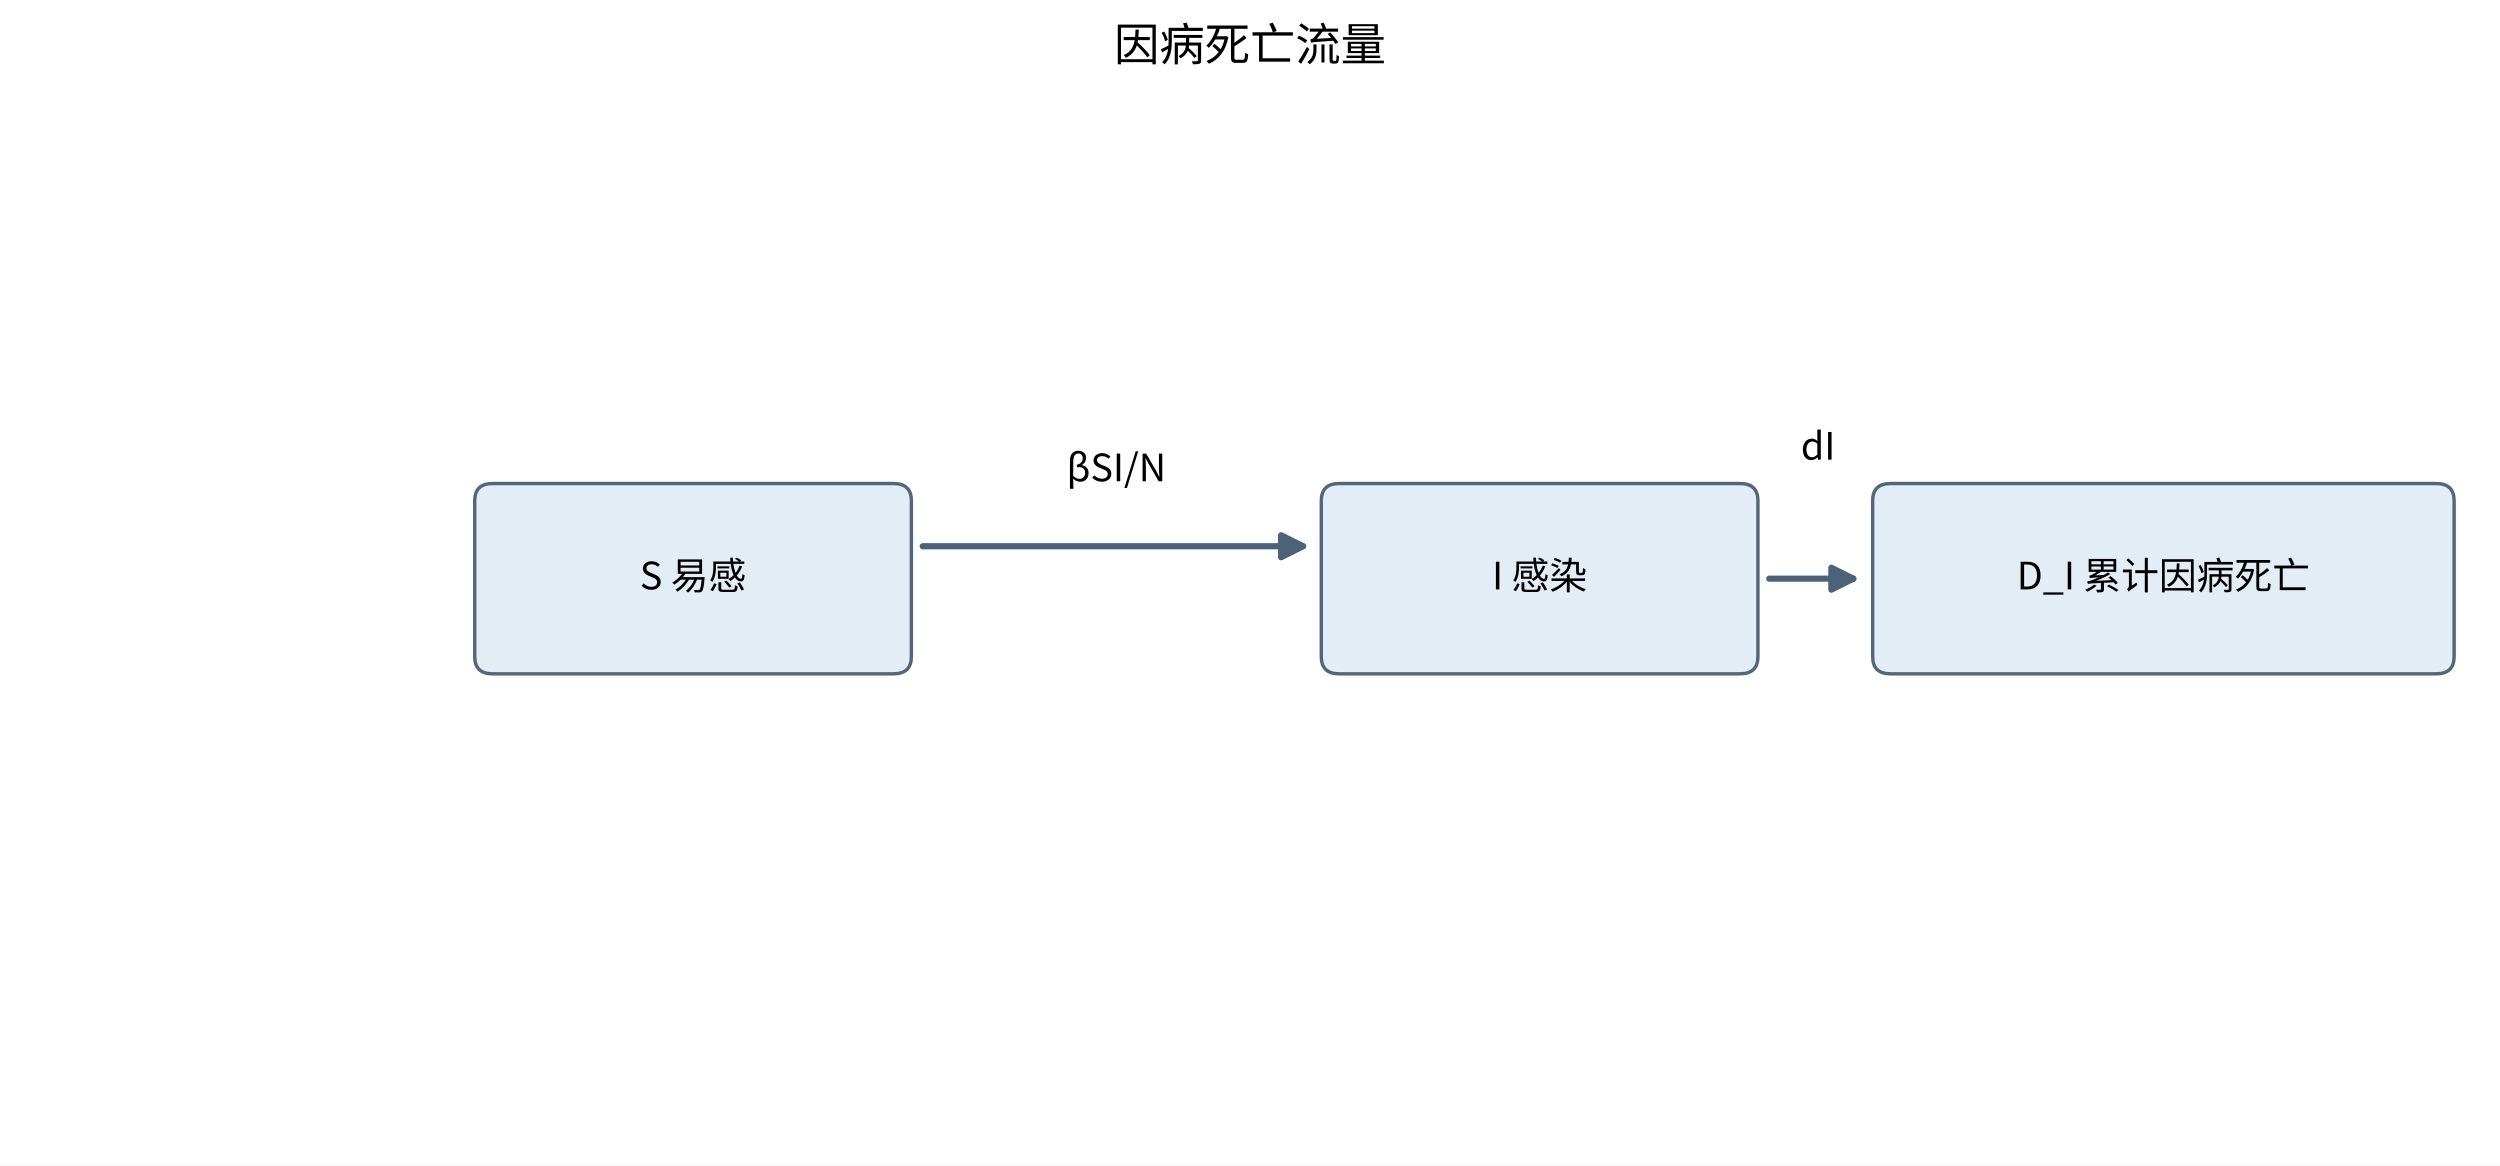
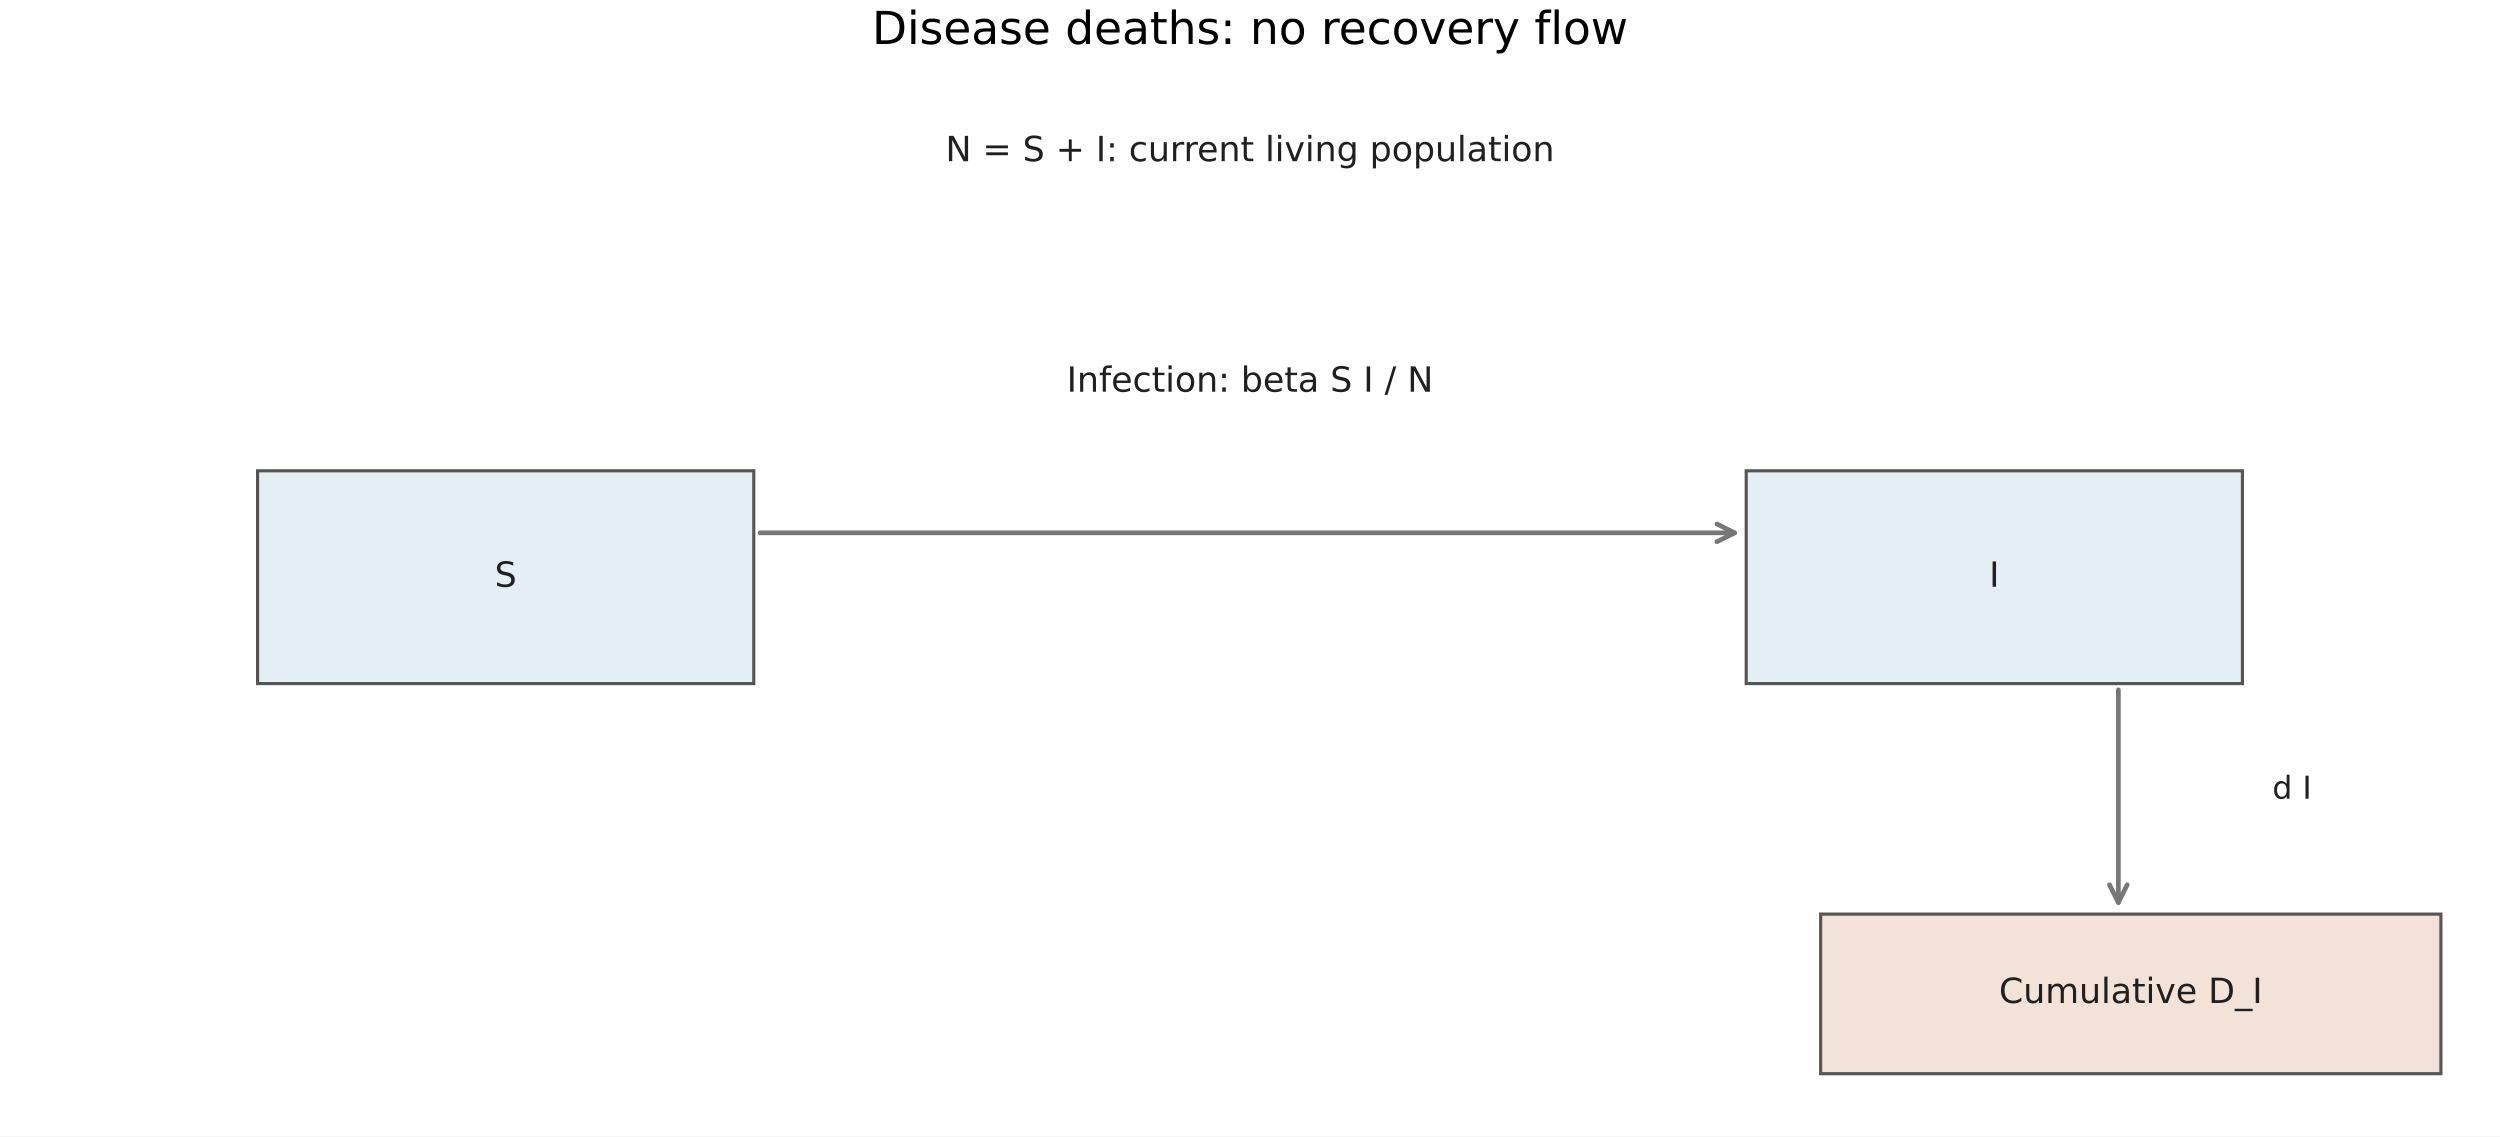
- <svg xmlns="http://www.w3.org/2000/svg" xmlns:xlink="http://www.w3.org/1999/xlink" width="728.4pt" height="339.6pt" viewBox="0 0 728.4 339.6" version="1.1">
+ <svg xmlns="http://www.w3.org/2000/svg" xmlns:xlink="http://www.w3.org/1999/xlink" width="792pt" height="360pt" viewBox="0 0 792 360" version="1.1">
  <defs>
    <style type="text/css">*{stroke-linejoin: round; stroke-linecap: butt}</style>
  </defs>
  <g id="figure_1">
    <g id="patch_1">
-       <path d="M 0 339.6  L 728.4 339.6  L 728.4 0  L 0 0  z " style="fill: #ffffff" />
+       <path d="M 0 360  L 792 360  L 792 0  L 0 0  z " style="fill: #ffffff" />
    </g>
    <g id="axes_1">
      <g id="patch_2">
-         <path d="M 143.509 196.323  L 260.345 196.323  Q 265.538 196.323 265.538 191.283  L 265.538 145.924  Q 265.538 140.884 260.345 140.884  L 143.509 140.884  Q 138.316 140.884 138.316 145.924  L 138.316 191.283  Q 138.316 196.323 143.509 196.323  z " clip-path="url(#p1865c28382)" style="fill: #e3edf5; stroke: #526779; stroke-linejoin: miter" />
+         <path d="M 240.801 168.809  Q 396.002 168.809 549.526 168.809  " clip-path="url(#p3704629d40)" style="fill: none; stroke: #777777; stroke-width: 1.5; stroke-linecap: round" />
+         <path d="M 543.926 166.009  L 549.526 168.809  L 543.926 171.609  " clip-path="url(#p3704629d40)" style="fill: none; stroke: #777777; stroke-width: 1.5; stroke-linecap: round" />
      </g>
      <g id="patch_3">
-         <path d="M 390.163 196.323  L 507 196.323  Q 512.192 196.323 512.192 191.283  L 512.192 145.924  Q 512.192 140.884 507 140.884  L 390.163 140.884  Q 384.971 140.884 384.971 145.924  L 384.971 191.283  Q 384.971 196.323 390.163 196.323  z " clip-path="url(#p1865c28382)" style="fill: #e3edf5; stroke: #526779; stroke-linejoin: miter" />
+         <path d="M 671.1 218.56  Q 671.1 253.075 671.1 285.913  " clip-path="url(#p3704629d40)" style="fill: none; stroke: #777777; stroke-width: 1.5; stroke-linecap: round" />
+         <path d="M 673.9 280.313  L 671.1 285.913  L 668.3 280.313  " clip-path="url(#p3704629d40)" style="fill: none; stroke: #777777; stroke-width: 1.5; stroke-linecap: round" />
      </g>
      <g id="patch_4">
-         <path d="M 268.836 159.153  Q 325.254 159.153 379.659 159.153  " clip-path="url(#p1865c28382)" style="fill: none; stroke: #4b6278; stroke-width: 1.8; stroke-linecap: round" />
-         <path d="M 373.259 155.953  L 379.659 159.153  L 373.259 162.353  z " clip-path="url(#p1865c28382)" style="fill: #4b6278; stroke: #4b6278; stroke-width: 1.8; stroke-linecap: round" />
+         <path d="M 81.6 216.559  L 238.8 216.559  L 238.8 149.147  L 81.6 149.147  z " clip-path="url(#p3704629d40)" style="fill: #e4eff4; stroke: #555555; stroke-linejoin: miter" />
      </g>
      <g id="patch_5">
-         <path d="M 550.813 196.323  L 709.84 196.323  Q 715.033 196.323 715.033 191.283  L 715.033 145.924  Q 715.033 140.884 709.84 140.884  L 550.813 140.884  Q 545.621 140.884 545.621 145.924  L 545.621 191.283  Q 545.621 196.323 550.813 196.323  z " clip-path="url(#p1865c28382)" style="fill: #e3edf5; stroke: #526779; stroke-linejoin: miter" />
+         <path d="M 553.2 216.559  L 710.4 216.559  L 710.4 149.147  L 553.2 149.147  z " clip-path="url(#p3704629d40)" style="fill: #e4eff4; stroke: #555555; stroke-linejoin: miter" />
      </g>
      <g id="patch_6">
-         <path d="M 515.49 168.603  Q 528.744 168.603 539.984 168.603  " clip-path="url(#p1865c28382)" style="fill: none; stroke: #4b6278; stroke-width: 1.8; stroke-linecap: round" />
-         <path d="M 533.584 165.403  L 539.984 168.603  L 533.584 171.803  z " clip-path="url(#p1865c28382)" style="fill: #4b6278; stroke: #4b6278; stroke-width: 1.8; stroke-linecap: round" />
+         <path d="M 576.78 340.147  L 773.28 340.147  L 773.28 289.588  L 576.78 289.588  z " clip-path="url(#p3704629d40)" style="fill: #f3e2d8; stroke: #555555; stroke-linejoin: miter" />
      </g>
      <g id="text_1">
-         <g transform="translate(186.4171 171.721) scale(0.11 -0.11)">
-           <defs>
-             <path id="NotoSansCJKsc-Regular-53" d="M 1946 -83  C 2925 -83 3539 506 3539 1248  C 3539 1946 3117 2266 2573 2502  L 1907 2790  C 1542 2944 1126 3117 1126 3578  C 1126 3994 1472 4256 2003 4256  C 2438 4256 2784 4090 3072 3821  L 3379 4198  C 3053 4538 2560 4774 2003 4774  C 1152 4774 525 4256 525 3533  C 525 2848 1043 2515 1478 2330  L 2150 2035  C 2598 1837 2938 1683 2938 1197  C 2938 742 2573 435 1952 435  C 1466 435 992 666 659 1018  L 307 608  C 710 186 1280 -83 1946 -83  z " transform="scale(0.015625)" />
-             <path id="NotoSansCJKsc-Regular-20" transform="scale(0.015625)" />
-             <path id="NotoSansCJKsc-Regular-6613" d="M 1664 3667  L 4826 3667  L 4826 3027  L 1664 3027  L 1664 3667  z M 1664 4678  L 4826 4678  L 4826 4051  L 1664 4051  L 1664 4678  z M 1190 5082  L 1190 2624  L 1901 2624  C 1491 2035 877 1504 250 1146  C 358 1069 544 896 627 806  C 973 1030 1331 1318 1664 1645  L 2554 1645  C 2125 960 1485 352 794 -38  C 902 -115 1082 -288 1158 -384  C 1888 96 2611 813 3091 1645  L 3955 1645  C 3648 877 3155 198 2573 -243  C 2675 -314 2874 -467 2950 -544  C 3565 -38 4109 742 4454 1645  L 5229 1645  C 5126 544 5018 83 4883 -45  C 4819 -109 4762 -122 4646 -122  C 4531 -122 4237 -122 3923 -83  C 4000 -205 4045 -384 4051 -506  C 4371 -525 4685 -525 4845 -512  C 5030 -499 5158 -454 5286 -333  C 5478 -128 5606 422 5728 1862  C 5741 1933 5747 2080 5747 2080  L 2061 2080  C 2208 2253 2342 2438 2458 2624  L 5306 2624  L 5306 5082  L 1190 5082  z " transform="scale(0.015625)" />
-             <path id="NotoSansCJKsc-Regular-611f" d="M 1517 3904  L 1517 3558  L 3526 3558  L 3526 3904  L 1517 3904  z M 1677 1203  L 1677 134  C 1677 -333 1875 -448 2618 -448  C 2771 -448 3923 -448 4083 -448  C 4717 -448 4877 -262 4941 544  C 4806 570 4602 627 4486 698  C 4454 38 4410 -58 4058 -58  C 3802 -58 2835 -58 2637 -58  C 2234 -58 2157 -26 2157 147  L 2157 1203  L 1677 1203  z M 2656 1299  C 2963 998 3328 576 3494 314  L 3898 525  C 3718 787 3334 1197 3034 1485  L 2656 1299  z M 4877 1037  C 5139 653 5440 134 5562 -186  L 6016 -26  C 5882 301 5574 813 5306 1178  L 4877 1037  z M 960 1037  C 806 685 550 198 294 -109  L 736 -294  C 973 26 1203 525 1370 883  L 960 1037  z M 1997 2822  L 3027 2822  L 3027 2144  L 1997 2144  L 1997 2822  z M 1594 3168  L 1594 1798  L 3411 1798  L 3411 3168  L 1594 3168  z M 813 4723  L 813 3763  C 813 3117 755 2214 282 1542  C 378 1498 563 1338 634 1248  C 1158 1971 1261 3027 1261 3763  L 1261 4326  L 3750 4326  C 3846 3578 4019 2918 4250 2413  C 3994 2150 3699 1920 3386 1734  C 3482 1664 3654 1498 3725 1414  C 3987 1587 4237 1786 4474 2010  C 4749 1594 5088 1350 5478 1350  C 5894 1350 6054 1581 6125 2400  C 6010 2432 5843 2509 5747 2605  C 5715 2022 5651 1786 5498 1786  C 5248 1786 5005 1990 4794 2355  C 5171 2797 5485 3322 5702 3917  L 5267 4019  C 5101 3565 4870 3149 4582 2784  C 4416 3200 4282 3725 4205 4326  L 6067 4326  L 6067 4723  L 5338 4723  L 5549 4915  C 5376 5069 5030 5274 4749 5389  L 4467 5165  C 4704 5050 4992 4877 5178 4723  L 4160 4723  C 4141 4934 4134 5152 4128 5376  L 3667 5376  C 3674 5152 3686 4934 3706 4723  L 813 4723  z " transform="scale(0.015625)" />
-           </defs>
-           <use xlink:href="#NotoSansCJKsc-Regular-53" />
-           <use xlink:href="#NotoSansCJKsc-Regular-20" transform="translate(59.59999 0)" />
-           <use xlink:href="#NotoSansCJKsc-Regular-6613" transform="translate(81.99998 0)" />
-           <use xlink:href="#NotoSansCJKsc-Regular-611f" transform="translate(182 0)" />
+         <g transform="translate(276.2505 13.94199) scale(0.144 -0.144)">
+           <defs>
+             <path id="DejaVuSans-44" d="M 1259 4147  L 1259 519  L 2022 519  Q 2988 519 3436 956  Q 3884 1394 3884 2338  Q 3884 3275 3436 3711  Q 2988 4147 2022 4147  L 1259 4147  z M 628 4666  L 1925 4666  Q 3281 4666 3915 4102  Q 4550 3538 4550 2338  Q 4550 1131 3912 565  Q 3275 0 1925 0  L 628 0  L 628 4666  z " transform="scale(0.015625)" />
+             <path id="DejaVuSans-69" d="M 603 3500  L 1178 3500  L 1178 0  L 603 0  L 603 3500  z M 603 4863  L 1178 4863  L 1178 4134  L 603 4134  L 603 4863  z " transform="scale(0.015625)" />
+             <path id="DejaVuSans-73" d="M 2834 3397  L 2834 2853  Q 2591 2978 2328 3040  Q 2066 3103 1784 3103  Q 1356 3103 1142 2972  Q 928 2841 928 2578  Q 928 2378 1081 2264  Q 1234 2150 1697 2047  L 1894 2003  Q 2506 1872 2764 1633  Q 3022 1394 3022 966  Q 3022 478 2636 193  Q 2250 -91 1575 -91  Q 1294 -91 989 -36  Q 684 19 347 128  L 347 722  Q 666 556 975 473  Q 1284 391 1588 391  Q 1994 391 2212 530  Q 2431 669 2431 922  Q 2431 1156 2273 1281  Q 2116 1406 1581 1522  L 1381 1569  Q 847 1681 609 1914  Q 372 2147 372 2553  Q 372 3047 722 3315  Q 1072 3584 1716 3584  Q 2034 3584 2315 3537  Q 2597 3491 2834 3397  z " transform="scale(0.015625)" />
+             <path id="DejaVuSans-65" d="M 3597 1894  L 3597 1613  L 953 1613  Q 991 1019 1311 708  Q 1631 397 2203 397  Q 2534 397 2845 478  Q 3156 559 3463 722  L 3463 178  Q 3153 47 2828 -22  Q 2503 -91 2169 -91  Q 1331 -91 842 396  Q 353 884 353 1716  Q 353 2575 817 3079  Q 1281 3584 2069 3584  Q 2775 3584 3186 3129  Q 3597 2675 3597 1894  z M 3022 2063  Q 3016 2534 2758 2815  Q 2500 3097 2075 3097  Q 1594 3097 1305 2825  Q 1016 2553 972 2059  L 3022 2063  z " transform="scale(0.015625)" />
+             <path id="DejaVuSans-61" d="M 2194 1759  Q 1497 1759 1228 1600  Q 959 1441 959 1056  Q 959 750 1161 570  Q 1363 391 1709 391  Q 2188 391 2477 730  Q 2766 1069 2766 1631  L 2766 1759  L 2194 1759  z M 3341 1997  L 3341 0  L 2766 0  L 2766 531  Q 2569 213 2275 61  Q 1981 -91 1556 -91  Q 1019 -91 701 211  Q 384 513 384 1019  Q 384 1609 779 1909  Q 1175 2209 1959 2209  L 2766 2209  L 2766 2266  Q 2766 2663 2505 2880  Q 2244 3097 1772 3097  Q 1472 3097 1187 3025  Q 903 2953 641 2809  L 641 3341  Q 956 3463 1253 3523  Q 1550 3584 1831 3584  Q 2591 3584 2966 3190  Q 3341 2797 3341 1997  z " transform="scale(0.015625)" />
+             <path id="DejaVuSans-20" transform="scale(0.015625)" />
+             <path id="DejaVuSans-64" d="M 2906 2969  L 2906 4863  L 3481 4863  L 3481 0  L 2906 0  L 2906 525  Q 2725 213 2448 61  Q 2172 -91 1784 -91  Q 1150 -91 751 415  Q 353 922 353 1747  Q 353 2572 751 3078  Q 1150 3584 1784 3584  Q 2172 3584 2448 3432  Q 2725 3281 2906 2969  z M 947 1747  Q 947 1113 1208 752  Q 1469 391 1925 391  Q 2381 391 2643 752  Q 2906 1113 2906 1747  Q 2906 2381 2643 2742  Q 2381 3103 1925 3103  Q 1469 3103 1208 2742  Q 947 2381 947 1747  z " transform="scale(0.015625)" />
+             <path id="DejaVuSans-74" d="M 1172 4494  L 1172 3500  L 2356 3500  L 2356 3053  L 1172 3053  L 1172 1153  Q 1172 725 1289 603  Q 1406 481 1766 481  L 2356 481  L 2356 0  L 1766 0  Q 1100 0 847 248  Q 594 497 594 1153  L 594 3053  L 172 3053  L 172 3500  L 594 3500  L 594 4494  L 1172 4494  z " transform="scale(0.015625)" />
+             <path id="DejaVuSans-68" d="M 3513 2113  L 3513 0  L 2938 0  L 2938 2094  Q 2938 2591 2744 2837  Q 2550 3084 2163 3084  Q 1697 3084 1428 2787  Q 1159 2491 1159 1978  L 1159 0  L 581 0  L 581 4863  L 1159 4863  L 1159 2956  Q 1366 3272 1645 3428  Q 1925 3584 2291 3584  Q 2894 3584 3203 3211  Q 3513 2838 3513 2113  z " transform="scale(0.015625)" />
+             <path id="DejaVuSans-3a" d="M 750 794  L 1409 794  L 1409 0  L 750 0  L 750 794  z M 750 3309  L 1409 3309  L 1409 2516  L 750 2516  L 750 3309  z " transform="scale(0.015625)" />
+             <path id="DejaVuSans-6e" d="M 3513 2113  L 3513 0  L 2938 0  L 2938 2094  Q 2938 2591 2744 2837  Q 2550 3084 2163 3084  Q 1697 3084 1428 2787  Q 1159 2491 1159 1978  L 1159 0  L 581 0  L 581 3500  L 1159 3500  L 1159 2956  Q 1366 3272 1645 3428  Q 1925 3584 2291 3584  Q 2894 3584 3203 3211  Q 3513 2838 3513 2113  z " transform="scale(0.015625)" />
+             <path id="DejaVuSans-6f" d="M 1959 3097  Q 1497 3097 1228 2736  Q 959 2375 959 1747  Q 959 1119 1226 758  Q 1494 397 1959 397  Q 2419 397 2687 759  Q 2956 1122 2956 1747  Q 2956 2369 2687 2733  Q 2419 3097 1959 3097  z M 1959 3584  Q 2709 3584 3137 3096  Q 3566 2609 3566 1747  Q 3566 888 3137 398  Q 2709 -91 1959 -91  Q 1206 -91 779 398  Q 353 888 353 1747  Q 353 2609 779 3096  Q 1206 3584 1959 3584  z " transform="scale(0.015625)" />
+             <path id="DejaVuSans-72" d="M 2631 2963  Q 2534 3019 2420 3045  Q 2306 3072 2169 3072  Q 1681 3072 1420 2755  Q 1159 2438 1159 1844  L 1159 0  L 581 0  L 581 3500  L 1159 3500  L 1159 2956  Q 1341 3275 1631 3429  Q 1922 3584 2338 3584  Q 2397 3584 2469 3576  Q 2541 3569 2628 3553  L 2631 2963  z " transform="scale(0.015625)" />
+             <path id="DejaVuSans-63" d="M 3122 3366  L 3122 2828  Q 2878 2963 2633 3030  Q 2388 3097 2138 3097  Q 1578 3097 1268 2742  Q 959 2388 959 1747  Q 959 1106 1268 751  Q 1578 397 2138 397  Q 2388 397 2633 464  Q 2878 531 3122 666  L 3122 134  Q 2881 22 2623 -34  Q 2366 -91 2075 -91  Q 1284 -91 818 406  Q 353 903 353 1747  Q 353 2603 823 3093  Q 1294 3584 2113 3584  Q 2378 3584 2631 3529  Q 2884 3475 3122 3366  z " transform="scale(0.015625)" />
+             <path id="DejaVuSans-76" d="M 191 3500  L 800 3500  L 1894 563  L 2988 3500  L 3597 3500  L 2284 0  L 1503 0  L 191 3500  z " transform="scale(0.015625)" />
+             <path id="DejaVuSans-79" d="M 2059 -325  Q 1816 -950 1584 -1140  Q 1353 -1331 966 -1331  L 506 -1331  L 506 -850  L 844 -850  Q 1081 -850 1212 -737  Q 1344 -625 1503 -206  L 1606 56  L 191 3500  L 800 3500  L 1894 763  L 2988 3500  L 3597 3500  L 2059 -325  z " transform="scale(0.015625)" />
+             <path id="DejaVuSans-66" d="M 2375 4863  L 2375 4384  L 1825 4384  Q 1516 4384 1395 4259  Q 1275 4134 1275 3809  L 1275 3500  L 2222 3500  L 2222 3053  L 1275 3053  L 1275 0  L 697 0  L 697 3053  L 147 3053  L 147 3500  L 697 3500  L 697 3744  Q 697 4328 969 4595  Q 1241 4863 1831 4863  L 2375 4863  z " transform="scale(0.015625)" />
+             <path id="DejaVuSans-6c" d="M 603 4863  L 1178 4863  L 1178 0  L 603 0  L 603 4863  z " transform="scale(0.015625)" />
+             <path id="DejaVuSans-77" d="M 269 3500  L 844 3500  L 1563 769  L 2278 3500  L 2956 3500  L 3675 769  L 4391 3500  L 4966 3500  L 4050 0  L 3372 0  L 2619 2869  L 1863 0  L 1184 0  L 269 3500  z " transform="scale(0.015625)" />
+           </defs>
+           <use xlink:href="#DejaVuSans-44" />
+           <use xlink:href="#DejaVuSans-69" transform="translate(77.00195 0)" />
+           <use xlink:href="#DejaVuSans-73" transform="translate(104.7852 0)" />
+           <use xlink:href="#DejaVuSans-65" transform="translate(156.8848 0)" />
+           <use xlink:href="#DejaVuSans-61" transform="translate(218.4082 0)" />
+           <use xlink:href="#DejaVuSans-73" transform="translate(279.6875 0)" />
+           <use xlink:href="#DejaVuSans-65" transform="translate(331.7871 0)" />
+           <use xlink:href="#DejaVuSans-20" transform="translate(393.3105 0)" />
+           <use xlink:href="#DejaVuSans-64" transform="translate(425.0977 0)" />
+           <use xlink:href="#DejaVuSans-65" transform="translate(488.5742 0)" />
+           <use xlink:href="#DejaVuSans-61" transform="translate(550.0977 0)" />
+           <use xlink:href="#DejaVuSans-74" transform="translate(611.377 0)" />
+           <use xlink:href="#DejaVuSans-68" transform="translate(650.5859 0)" />
+           <use xlink:href="#DejaVuSans-73" transform="translate(713.9648 0)" />
+           <use xlink:href="#DejaVuSans-3a" transform="translate(766.0645 0)" />
+           <use xlink:href="#DejaVuSans-20" transform="translate(799.7559 0)" />
+           <use xlink:href="#DejaVuSans-6e" transform="translate(831.543 0)" />
+           <use xlink:href="#DejaVuSans-6f" transform="translate(894.9219 0)" />
+           <use xlink:href="#DejaVuSans-20" transform="translate(956.1035 0)" />
+           <use xlink:href="#DejaVuSans-72" transform="translate(987.8906 0)" />
+           <use xlink:href="#DejaVuSans-65" transform="translate(1026.754 0)" />
+           <use xlink:href="#DejaVuSans-63" transform="translate(1088.277 0)" />
+           <use xlink:href="#DejaVuSans-6f" transform="translate(1143.258 0)" />
+           <use xlink:href="#DejaVuSans-76" transform="translate(1204.439 0)" />
+           <use xlink:href="#DejaVuSans-65" transform="translate(1263.619 0)" />
+           <use xlink:href="#DejaVuSans-72" transform="translate(1325.143 0)" />
+           <use xlink:href="#DejaVuSans-79" transform="translate(1366.256 0)" />
+           <use xlink:href="#DejaVuSans-20" transform="translate(1425.436 0)" />
+           <use xlink:href="#DejaVuSans-66" transform="translate(1457.223 0)" />
+           <use xlink:href="#DejaVuSans-6c" transform="translate(1492.428 0)" />
+           <use xlink:href="#DejaVuSans-6f" transform="translate(1520.211 0)" />
+           <use xlink:href="#DejaVuSans-77" transform="translate(1581.393 0)" />
        </g>
      </g>
      <g id="text_2">
-         <g transform="translate(434.7378 171.721) scale(0.11 -0.11)">
-           <defs>
-             <path id="NotoSansCJKsc-Regular-49" d="M 646 0  L 1235 0  L 1235 4691  L 646 4691  L 646 0  z " transform="scale(0.015625)" />
-             <path id="NotoSansCJKsc-Regular-67d3" d="M 282 4090  C 653 3968 1126 3770 1376 3622  L 1587 3987  C 1331 4128 858 4314 493 4416  L 282 4090  z M 723 5011  C 1094 4883 1574 4678 1818 4525  L 2022 4883  C 1773 5030 1286 5222 915 5325  L 723 5011  z M 448 2451  L 794 2125  C 1152 2483 1549 2918 1894 3309  L 1606 3610  C 1216 3181 768 2726 448 2451  z M 2957 2541  L 2957 1856  L 365 1856  L 365 1427  L 2528 1427  C 1965 806 1062 256 230 -13  C 339 -109 480 -288 550 -410  C 1421 -77 2362 563 2957 1293  L 2957 -506  L 3443 -506  L 3443 1261  C 4038 544 4954 -58 5850 -371  C 5920 -243 6061 -58 6170 38  C 5299 294 4403 813 3853 1427  L 6048 1427  L 6048 1856  L 3443 1856  L 3443 2541  L 2957 2541  z M 3296 5376  C 3290 5120 3277 4883 3251 4666  L 2202 4666  L 2202 4230  L 3181 4230  C 2989 3398 2560 2886 1722 2573  C 1824 2496 1997 2298 2054 2208  C 2970 2618 3450 3226 3661 4230  L 4531 4230  L 4531 3085  C 4531 2707 4570 2592 4672 2509  C 4781 2426 4941 2394 5082 2394  C 5158 2394 5370 2394 5466 2394  C 5581 2394 5734 2413 5824 2451  C 5920 2496 5997 2566 6042 2694  C 6080 2810 6099 3130 6112 3411  C 5978 3456 5792 3546 5702 3635  C 5696 3328 5690 3098 5670 2995  C 5658 2893 5619 2848 5587 2829  C 5549 2803 5478 2797 5414 2797  C 5344 2797 5235 2797 5178 2797  C 5120 2797 5075 2803 5043 2822  C 5011 2848 4998 2925 4998 3059  L 4998 4666  L 3731 4666  C 3757 4890 3776 5126 3782 5382  L 3296 5376  z " transform="scale(0.015625)" />
-           </defs>
-           <use xlink:href="#NotoSansCJKsc-Regular-49" />
-           <use xlink:href="#NotoSansCJKsc-Regular-20" transform="translate(29.29999 0)" />
-           <use xlink:href="#NotoSansCJKsc-Regular-611f" transform="translate(51.69998 0)" />
-           <use xlink:href="#NotoSansCJKsc-Regular-67d3" transform="translate(151.7 0)" />
+         <g style="fill: #202020" transform="translate(156.7085 185.8886) scale(0.11 -0.11)">
+           <defs>
+             <path id="DejaVuSans-53" d="M 3425 4513  L 3425 3897  Q 3066 4069 2747 4153  Q 2428 4238 2131 4238  Q 1616 4238 1336 4038  Q 1056 3838 1056 3469  Q 1056 3159 1242 3001  Q 1428 2844 1947 2747  L 2328 2669  Q 3034 2534 3370 2195  Q 3706 1856 3706 1288  Q 3706 609 3251 259  Q 2797 -91 1919 -91  Q 1588 -91 1214 -16  Q 841 59 441 206  L 441 856  Q 825 641 1194 531  Q 1563 422 1919 422  Q 2459 422 2753 634  Q 3047 847 3047 1241  Q 3047 1584 2836 1778  Q 2625 1972 2144 2069  L 1759 2144  Q 1053 2284 737 2584  Q 422 2884 422 3419  Q 422 4038 858 4394  Q 1294 4750 2059 4750  Q 2388 4750 2728 4690  Q 3069 4631 3425 4513  z " transform="scale(0.015625)" />
+           </defs>
+           <use xlink:href="#DejaVuSans-53" />
        </g>
      </g>
      <g id="text_3">
-         <g id="patch_7">
-           <path d="M 308.783 144.721  L 341.726 144.721  L 341.726 129.486  L 308.783 129.486  z " style="fill: #ffffff" />
-         </g>
-         <g transform="translate(310.7627 140.2217) scale(0.11 -0.11)">
-           <defs>
-             <path id="NotoSansCJKsc-Regular-3b2" d="M 570 -1280  L 1158 -1280  C 1146 -691 1139 -141 1120 448  C 1478 51 1926 -83 2362 -83  C 3066 -83 3725 448 3725 1382  C 3725 2112 3296 2630 2611 2726  L 2611 2758  C 3046 3027 3302 3430 3302 3949  C 3302 4781 2669 5178 1997 5178  C 1024 5178 570 4474 570 3514  L 570 -1280  z M 2227 410  C 1862 410 1459 518 1120 941  C 1120 1786 1126 2605 1139 3437  C 1146 4262 1466 4710 2010 4710  C 2394 4710 2733 4442 2733 3904  C 2733 3443 2451 2944 1715 2797  L 1805 2342  C 1920 2381 2042 2394 2163 2394  C 2822 2394 3142 1971 3142 1414  C 3142 774 2733 410 2227 410  z " transform="scale(0.015625)" />
-             <path id="NotoSansCJKsc-Regular-2f" d="M 70 -1146  L 499 -1146  L 2413 5082  L 1990 5082  L 70 -1146  z " transform="scale(0.015625)" />
-             <path id="NotoSansCJKsc-Regular-4e" d="M 646 0  L 1203 0  L 1203 2464  C 1203 2957 1158 3456 1133 3930  L 1158 3930  L 1664 2963  L 3373 0  L 3981 0  L 3981 4691  L 3418 4691  L 3418 2253  C 3418 1766 3462 1235 3501 768  L 3469 768  L 2963 1734  L 1248 4691  L 646 4691  L 646 0  z " transform="scale(0.015625)" />
-           </defs>
-           <use xlink:href="#NotoSansCJKsc-Regular-3b2" />
-           <use xlink:href="#NotoSansCJKsc-Regular-53" transform="translate(63.09999 0)" />
-           <use xlink:href="#NotoSansCJKsc-Regular-49" transform="translate(122.7 0)" />
-           <use xlink:href="#NotoSansCJKsc-Regular-2f" transform="translate(152 0)" />
-           <use xlink:href="#NotoSansCJKsc-Regular-4e" transform="translate(191.2 0)" />
+         <g style="fill: #202020" transform="translate(630.1774 185.8886) scale(0.11 -0.11)">
+           <defs>
+             <path id="DejaVuSans-49" d="M 628 4666  L 1259 4666  L 1259 0  L 628 0  L 628 4666  z " transform="scale(0.015625)" />
+           </defs>
+           <use xlink:href="#DejaVuSans-49" />
        </g>
      </g>
      <g id="text_4">
-         <g transform="translate(587.6245 171.721) scale(0.11 -0.11)">
-           <defs>
-             <path id="NotoSansCJKsc-Regular-44" d="M 646 0  L 1843 0  C 3258 0 4026 877 4026 2362  C 4026 3859 3258 4691 1818 4691  L 646 4691  L 646 0  z M 1235 486  L 1235 4211  L 1766 4211  C 2874 4211 3418 3552 3418 2362  C 3418 1178 2874 486 1766 486  L 1235 486  z " transform="scale(0.015625)" />
-             <path id="NotoSansCJKsc-Regular-5f" d="M 83 -896  L 3488 -896  L 3488 -512  L 83 -512  L 83 -896  z " transform="scale(0.015625)" />
-             <path id="NotoSansCJKsc-Regular-7d2f" d="M 3987 550  C 4538 282 5229 -128 5568 -403  L 5939 -115  C 5574 166 4870 557 4333 806  L 3987 550  z M 1805 806  C 1434 480 845 154 320 -58  C 429 -134 608 -294 691 -384  C 1197 -141 1824 250 2240 627  L 1805 806  z M 1350 3885  L 2957 3885  L 2957 3347  L 1350 3347  L 1350 3885  z M 3424 3885  L 5088 3885  L 5088 3347  L 3424 3347  L 3424 3885  z M 1350 4774  L 2957 4774  L 2957 4250  L 1350 4250  L 1350 4774  z M 3424 4774  L 5088 4774  L 5088 4250  L 3424 4250  L 3424 4774  z M 1101 1888  C 1222 1939 1402 1965 2605 2042  C 2106 1811 1683 1645 1478 1574  C 1114 1446 845 1363 640 1350  C 685 1222 749 1011 762 915  C 947 986 1190 1005 2970 1094  L 2970 19  C 2970 -58 2950 -77 2867 -77  C 2771 -83 2477 -83 2144 -77  C 2214 -198 2291 -378 2317 -512  C 2746 -512 3040 -512 3232 -442  C 3424 -371 3475 -250 3475 6  L 3475 1120  L 5126 1203  C 5261 1062 5376 928 5466 813  L 5818 1094  C 5568 1421 5050 1914 4595 2246  L 4250 2010  C 4416 1882 4589 1728 4762 1568  L 2125 1446  C 2931 1747 3744 2125 4557 2592  L 4186 2880  C 3942 2726 3680 2579 3424 2445  L 1997 2374  C 2310 2541 2630 2739 2938 2963  L 5562 2963  L 5562 5158  L 890 5158  L 890 2963  L 2246 2963  C 1894 2720 1542 2522 1402 2464  C 1235 2381 1088 2330 973 2317  C 1018 2195 1082 1984 1101 1888  z " transform="scale(0.015625)" />
-             <path id="NotoSansCJKsc-Regular-8ba1" d="M 877 4960  C 1235 4659 1683 4224 1888 3949  L 2214 4307  C 1997 4570 1542 4979 1190 5267  L 877 4960  z M 294 3366  L 294 2893  L 1312 2893  L 1312 595  C 1312 320 1114 128 992 51  C 1082 -45 1210 -262 1254 -390  C 1357 -256 1536 -115 2746 742  C 2694 832 2618 1037 2586 1165  L 1798 627  L 1798 3366  L 294 3366  z M 4006 5357  L 4006 3251  L 2381 3251  L 2381 2758  L 4006 2758  L 4006 -512  L 4512 -512  L 4512 2758  L 6138 2758  L 6138 3251  L 4512 3251  L 4512 5357  L 4006 5357  z " transform="scale(0.015625)" />
-             <path id="NotoSansCJKsc-Regular-56e0" d="M 3027 4403  C 3014 4038 3002 3686 2963 3360  L 1357 3360  L 1357 2918  L 2906 2918  C 2752 1978 2368 1235 1363 800  C 1466 723 1606 544 1664 422  C 2515 819 2963 1414 3206 2163  C 3782 1613 4390 934 4698 486  L 5043 774  C 4691 1274 3974 2035 3315 2592  L 3379 2918  L 5043 2918  L 5043 3360  L 3430 3360  C 3462 3693 3482 4038 3494 4403  L 3027 4403  z M 525 5114  L 525 -506  L 979 -506  L 979 -192  L 5421 -192  L 5421 -506  L 5888 -506  L 5888 5114  L 525 5114  z M 979 218  L 979 4678  L 5421 4678  L 5421 218  L 979 218  z " transform="scale(0.015625)" />
-             <path id="NotoSansCJKsc-Regular-75c5" d="M 314 3962  C 531 3578 736 3072 806 2752  L 1190 2950  C 1120 3270 902 3757 672 4128  L 314 3962  z M 2170 2573  L 2170 -512  L 2611 -512  L 2611 2157  L 3744 2157  C 3699 1645 3507 1056 2694 666  C 2790 589 2925 435 2989 339  C 3546 640 3853 1018 4019 1408  C 4378 1069 4762 666 4960 397  L 5280 659  C 5037 973 4544 1459 4141 1805  C 4166 1926 4186 2042 4192 2157  L 5434 2157  L 5434 38  C 5434 -45 5408 -64 5318 -70  C 5229 -77 4928 -77 4582 -64  C 4646 -186 4723 -371 4742 -493  C 5190 -493 5485 -493 5664 -416  C 5850 -339 5894 -205 5894 32  L 5894 2573  L 4205 2573  L 4205 3232  L 6074 3232  L 6074 3654  L 2022 3654  L 2022 3232  L 3757 3232  L 3757 2573  L 2170 2573  z M 3341 5293  C 3418 5094 3494 4858 3558 4653  L 1299 4653  L 1299 2746  C 1299 2560 1293 2355 1280 2150  C 877 1946 499 1747 218 1626  L 384 1184  L 1235 1670  C 1139 1011 915 339 397 -192  C 493 -256 672 -422 742 -512  C 1626 371 1754 1741 1754 2739  L 1754 4211  L 6138 4211  L 6138 4653  L 4122 4653  C 4051 4870 3942 5165 3846 5389  L 3341 5293  z " transform="scale(0.015625)" />
-             <path id="NotoSansCJKsc-Regular-6b7b" d="M 5536 3622  C 5210 3283 4704 2880 4198 2541  L 4198 4512  L 6054 4512  L 6054 4979  L 358 4979  L 358 4512  L 1613 4512  C 1363 3667 883 2726 230 2138  C 339 2067 499 1920 582 1824  C 928 2150 1229 2560 1485 3008  L 2790 3008  C 2662 2477 2483 2022 2246 1626  C 2003 1882 1664 2182 1376 2406  L 1088 2074  C 1389 1824 1734 1491 1971 1222  C 1523 634 934 230 256 -32  C 358 -115 525 -301 595 -416  C 1933 154 2963 1299 3347 3360  L 3046 3482  L 2957 3462  L 1715 3462  C 1882 3808 2022 4166 2131 4512  L 3712 4512  L 3712 493  C 3712 -128 3872 -294 4448 -294  C 4563 -294 5299 -294 5427 -294  C 5958 -294 6086 0 6144 915  C 6010 947 5818 1030 5702 1114  C 5677 333 5638 147 5395 147  C 5235 147 4627 147 4499 147  C 4237 147 4198 205 4198 486  L 4198 2048  C 4794 2413 5427 2829 5901 3226  L 5536 3622  z " transform="scale(0.015625)" />
-             <path id="NotoSansCJKsc-Regular-4ea1" d="M 2720 5222  C 2931 4851 3149 4333 3232 4026  L 358 4026  L 358 3558  L 1280 3558  L 1280 -128  L 5664 -128  L 5664 358  L 1786 358  L 1786 3558  L 6054 3558  L 6054 4026  L 3277 4026  L 3763 4198  C 3667 4512 3430 5005 3206 5382  L 2720 5222  z " transform="scale(0.015625)" />
-           </defs>
-           <use xlink:href="#NotoSansCJKsc-Regular-44" />
-           <use xlink:href="#NotoSansCJKsc-Regular-5f" transform="translate(68.79999 0)" />
-           <use xlink:href="#NotoSansCJKsc-Regular-49" transform="translate(124.7 0)" />
-           <use xlink:href="#NotoSansCJKsc-Regular-20" transform="translate(154 0)" />
-           <use xlink:href="#NotoSansCJKsc-Regular-7d2f" transform="translate(176.4 0)" />
-           <use xlink:href="#NotoSansCJKsc-Regular-8ba1" transform="translate(276.3999 0)" />
-           <use xlink:href="#NotoSansCJKsc-Regular-56e0" transform="translate(376.3999 0)" />
-           <use xlink:href="#NotoSansCJKsc-Regular-75c5" transform="translate(476.3999 0)" />
-           <use xlink:href="#NotoSansCJKsc-Regular-6b7b" transform="translate(576.3999 0)" />
-           <use xlink:href="#NotoSansCJKsc-Regular-4ea1" transform="translate(676.3999 0)" />
+         <g style="fill: #202020" transform="translate(337.9355 124.0946) scale(0.11 -0.11)">
+           <defs>
+             <path id="DejaVuSans-62" d="M 3116 1747  Q 3116 2381 2855 2742  Q 2594 3103 2138 3103  Q 1681 3103 1420 2742  Q 1159 2381 1159 1747  Q 1159 1113 1420 752  Q 1681 391 2138 391  Q 2594 391 2855 752  Q 3116 1113 3116 1747  z M 1159 2969  Q 1341 3281 1617 3432  Q 1894 3584 2278 3584  Q 2916 3584 3314 3078  Q 3713 2572 3713 1747  Q 3713 922 3314 415  Q 2916 -91 2278 -91  Q 1894 -91 1617 61  Q 1341 213 1159 525  L 1159 0  L 581 0  L 581 4863  L 1159 4863  L 1159 2969  z " transform="scale(0.015625)" />
+             <path id="DejaVuSans-2f" d="M 1625 4666  L 2156 4666  L 531 -594  L 0 -594  L 1625 4666  z " transform="scale(0.015625)" />
+             <path id="DejaVuSans-4e" d="M 628 4666  L 1478 4666  L 3547 763  L 3547 4666  L 4159 4666  L 4159 0  L 3309 0  L 1241 3903  L 1241 0  L 628 0  L 628 4666  z " transform="scale(0.015625)" />
+           </defs>
+           <use xlink:href="#DejaVuSans-49" />
+           <use xlink:href="#DejaVuSans-6e" transform="translate(29.49219 0)" />
+           <use xlink:href="#DejaVuSans-66" transform="translate(92.87109 0)" />
+           <use xlink:href="#DejaVuSans-65" transform="translate(128.0762 0)" />
+           <use xlink:href="#DejaVuSans-63" transform="translate(189.5996 0)" />
+           <use xlink:href="#DejaVuSans-74" transform="translate(244.5801 0)" />
+           <use xlink:href="#DejaVuSans-69" transform="translate(283.7891 0)" />
+           <use xlink:href="#DejaVuSans-6f" transform="translate(311.5723 0)" />
+           <use xlink:href="#DejaVuSans-6e" transform="translate(372.7539 0)" />
+           <use xlink:href="#DejaVuSans-3a" transform="translate(436.1328 0)" />
+           <use xlink:href="#DejaVuSans-20" transform="translate(469.8242 0)" />
+           <use xlink:href="#DejaVuSans-62" transform="translate(501.6113 0)" />
+           <use xlink:href="#DejaVuSans-65" transform="translate(565.0879 0)" />
+           <use xlink:href="#DejaVuSans-74" transform="translate(626.6113 0)" />
+           <use xlink:href="#DejaVuSans-61" transform="translate(665.8203 0)" />
+           <use xlink:href="#DejaVuSans-20" transform="translate(727.0996 0)" />
+           <use xlink:href="#DejaVuSans-53" transform="translate(758.8867 0)" />
+           <use xlink:href="#DejaVuSans-20" transform="translate(822.3633 0)" />
+           <use xlink:href="#DejaVuSans-49" transform="translate(854.1504 0)" />
+           <use xlink:href="#DejaVuSans-20" transform="translate(883.6426 0)" />
+           <use xlink:href="#DejaVuSans-2f" transform="translate(915.4297 0)" />
+           <use xlink:href="#DejaVuSans-20" transform="translate(949.1211 0)" />
+           <use xlink:href="#DejaVuSans-4e" transform="translate(980.9082 0)" />
        </g>
      </g>
      <g id="text_5">
-         <g id="patch_8">
-           <path d="M 522.717 138.421  L 536.719 138.421  L 536.719 123.186  L 522.717 123.186  z " style="fill: #ffffff" />
-         </g>
-         <g transform="translate(524.6965 133.9218) scale(0.11 -0.11)">
-           <defs>
-             <path id="NotoSansCJKsc-Regular-64" d="M 1773 -83  C 2189 -83 2560 141 2829 410  L 2848 410  L 2899 0  L 3379 0  L 3379 5094  L 2790 5094  L 2790 3757  L 2822 3162  C 2515 3411 2253 3565 1843 3565  C 1050 3565 339 2861 339 1734  C 339 576 902 -83 1773 -83  z M 1901 410  C 1293 410 941 902 941 1741  C 941 2534 1389 3072 1946 3072  C 2234 3072 2502 2970 2790 2707  L 2790 883  C 2502 563 2221 410 1901 410  z " transform="scale(0.015625)" />
-           </defs>
-           <use xlink:href="#NotoSansCJKsc-Regular-64" />
-           <use xlink:href="#NotoSansCJKsc-Regular-49" transform="translate(61.99999 0)" />
+         <g style="fill: #202020" transform="translate(299.5429 51.06545) scale(0.11 -0.11)">
+           <defs>
+             <path id="DejaVuSans-3d" d="M 678 2906  L 4684 2906  L 4684 2381  L 678 2381  L 678 2906  z M 678 1631  L 4684 1631  L 4684 1100  L 678 1100  L 678 1631  z " transform="scale(0.015625)" />
+             <path id="DejaVuSans-2b" d="M 2944 4013  L 2944 2272  L 4684 2272  L 4684 1741  L 2944 1741  L 2944 0  L 2419 0  L 2419 1741  L 678 1741  L 678 2272  L 2419 2272  L 2419 4013  L 2944 4013  z " transform="scale(0.015625)" />
+             <path id="DejaVuSans-75" d="M 544 1381  L 544 3500  L 1119 3500  L 1119 1403  Q 1119 906 1312 657  Q 1506 409 1894 409  Q 2359 409 2629 706  Q 2900 1003 2900 1516  L 2900 3500  L 3475 3500  L 3475 0  L 2900 0  L 2900 538  Q 2691 219 2414 64  Q 2138 -91 1772 -91  Q 1169 -91 856 284  Q 544 659 544 1381  z M 1991 3584  L 1991 3584  z " transform="scale(0.015625)" />
+             <path id="DejaVuSans-67" d="M 2906 1791  Q 2906 2416 2648 2759  Q 2391 3103 1925 3103  Q 1463 3103 1205 2759  Q 947 2416 947 1791  Q 947 1169 1205 825  Q 1463 481 1925 481  Q 2391 481 2648 825  Q 2906 1169 2906 1791  z M 3481 434  Q 3481 -459 3084 -895  Q 2688 -1331 1869 -1331  Q 1566 -1331 1297 -1286  Q 1028 -1241 775 -1147  L 775 -588  Q 1028 -725 1275 -790  Q 1522 -856 1778 -856  Q 2344 -856 2625 -561  Q 2906 -266 2906 331  L 2906 616  Q 2728 306 2450 153  Q 2172 0 1784 0  Q 1141 0 747 490  Q 353 981 353 1791  Q 353 2603 747 3093  Q 1141 3584 1784 3584  Q 2172 3584 2450 3431  Q 2728 3278 2906 2969  L 2906 3500  L 3481 3500  L 3481 434  z " transform="scale(0.015625)" />
+             <path id="DejaVuSans-70" d="M 1159 525  L 1159 -1331  L 581 -1331  L 581 3500  L 1159 3500  L 1159 2969  Q 1341 3281 1617 3432  Q 1894 3584 2278 3584  Q 2916 3584 3314 3078  Q 3713 2572 3713 1747  Q 3713 922 3314 415  Q 2916 -91 2278 -91  Q 1894 -91 1617 61  Q 1341 213 1159 525  z M 3116 1747  Q 3116 2381 2855 2742  Q 2594 3103 2138 3103  Q 1681 3103 1420 2742  Q 1159 2381 1159 1747  Q 1159 1113 1420 752  Q 1681 391 2138 391  Q 2594 391 2855 752  Q 3116 1113 3116 1747  z " transform="scale(0.015625)" />
+           </defs>
+           <use xlink:href="#DejaVuSans-4e" />
+           <use xlink:href="#DejaVuSans-20" transform="translate(74.80469 0)" />
+           <use xlink:href="#DejaVuSans-3d" transform="translate(106.5918 0)" />
+           <use xlink:href="#DejaVuSans-20" transform="translate(190.3809 0)" />
+           <use xlink:href="#DejaVuSans-53" transform="translate(222.168 0)" />
+           <use xlink:href="#DejaVuSans-20" transform="translate(285.6445 0)" />
+           <use xlink:href="#DejaVuSans-2b" transform="translate(317.4316 0)" />
+           <use xlink:href="#DejaVuSans-20" transform="translate(401.2207 0)" />
+           <use xlink:href="#DejaVuSans-49" transform="translate(433.0078 0)" />
+           <use xlink:href="#DejaVuSans-3a" transform="translate(462.5 0)" />
+           <use xlink:href="#DejaVuSans-20" transform="translate(496.1914 0)" />
+           <use xlink:href="#DejaVuSans-63" transform="translate(527.9785 0)" />
+           <use xlink:href="#DejaVuSans-75" transform="translate(582.959 0)" />
+           <use xlink:href="#DejaVuSans-72" transform="translate(646.3379 0)" />
+           <use xlink:href="#DejaVuSans-72" transform="translate(685.7012 0)" />
+           <use xlink:href="#DejaVuSans-65" transform="translate(724.5645 0)" />
+           <use xlink:href="#DejaVuSans-6e" transform="translate(786.0879 0)" />
+           <use xlink:href="#DejaVuSans-74" transform="translate(849.4668 0)" />
+           <use xlink:href="#DejaVuSans-20" transform="translate(888.6758 0)" />
+           <use xlink:href="#DejaVuSans-6c" transform="translate(920.4629 0)" />
+           <use xlink:href="#DejaVuSans-69" transform="translate(948.2461 0)" />
+           <use xlink:href="#DejaVuSans-76" transform="translate(976.0293 0)" />
+           <use xlink:href="#DejaVuSans-69" transform="translate(1035.209 0)" />
+           <use xlink:href="#DejaVuSans-6e" transform="translate(1062.992 0)" />
+           <use xlink:href="#DejaVuSans-67" transform="translate(1126.371 0)" />
+           <use xlink:href="#DejaVuSans-20" transform="translate(1189.848 0)" />
+           <use xlink:href="#DejaVuSans-70" transform="translate(1221.635 0)" />
+           <use xlink:href="#DejaVuSans-6f" transform="translate(1285.111 0)" />
+           <use xlink:href="#DejaVuSans-70" transform="translate(1346.293 0)" />
+           <use xlink:href="#DejaVuSans-75" transform="translate(1409.77 0)" />
+           <use xlink:href="#DejaVuSans-6c" transform="translate(1473.148 0)" />
+           <use xlink:href="#DejaVuSans-61" transform="translate(1500.932 0)" />
+           <use xlink:href="#DejaVuSans-74" transform="translate(1562.211 0)" />
+           <use xlink:href="#DejaVuSans-69" transform="translate(1601.42 0)" />
+           <use xlink:href="#DejaVuSans-6f" transform="translate(1629.203 0)" />
+           <use xlink:href="#DejaVuSans-6e" transform="translate(1690.385 0)" />
        </g>
      </g>
      <g id="text_6">
-         <g transform="translate(324.5998 17.70638) scale(0.132 -0.132)">
-           <defs>
-             <path id="NotoSansCJKsc-Regular-6d41" d="M 3693 2310  L 3693 -237  L 4122 -237  L 4122 2310  L 3693 2310  z M 2560 2317  L 2560 1658  C 2560 1069 2477 358 1690 -179  C 1798 -250 1958 -397 2029 -493  C 2893 122 2995 947 2995 1645  L 2995 2317  L 2560 2317  z M 4832 2317  L 4832 282  C 4832 -102 4864 -205 4960 -294  C 5043 -371 5184 -403 5312 -403  C 5376 -403 5549 -403 5626 -403  C 5734 -403 5862 -378 5933 -333  C 6022 -282 6074 -205 6106 -83  C 6138 32 6157 371 6170 653  C 6054 691 5914 755 5830 832  C 5824 525 5818 294 5805 186  C 5792 83 5773 38 5741 13  C 5709 -6 5658 -13 5600 -13  C 5549 -13 5466 -13 5421 -13  C 5376 -13 5338 -6 5318 13  C 5286 45 5280 109 5280 237  L 5280 2317  L 4832 2317  z M 544 4954  C 928 4723 1402 4378 1632 4128  L 1920 4506  C 1690 4749 1210 5082 826 5293  L 544 4954  z M 256 3194  C 666 3008 1171 2707 1421 2483  L 1690 2880  C 1434 3098 922 3379 512 3546  L 256 3194  z M 416 -102  L 819 -429  C 1197 166 1645 966 1984 1645  L 1638 1958  C 1267 1235 762 390 416 -102  z M 3578 5267  C 3680 5050 3782 4774 3859 4544  L 2035 4544  L 2035 4109  L 3296 4109  C 3027 3763 2662 3309 2541 3194  C 2419 3085 2234 3040 2112 3014  C 2150 2906 2214 2669 2240 2554  C 2426 2624 2720 2650 5357 2829  C 5485 2656 5594 2496 5670 2362  L 6061 2618  C 5824 2995 5331 3584 4928 4013  L 4570 3795  C 4723 3622 4896 3418 5056 3219  L 3046 3104  C 3296 3392 3597 3789 3840 4109  L 6048 4109  L 6048 4544  L 4352 4544  C 4282 4787 4147 5114 4013 5376  L 3578 5267  z " transform="scale(0.015625)" />
-             <path id="NotoSansCJKsc-Regular-91cf" d="M 1600 4256  L 4781 4256  L 4781 3904  L 1600 3904  L 1600 4256  z M 1600 4883  L 4781 4883  L 4781 4538  L 1600 4538  L 1600 4883  z M 1133 5171  L 1133 3616  L 5261 3616  L 5261 5171  L 1133 5171  z M 333 3341  L 333 2976  L 6074 2976  L 6074 3341  L 333 3341  z M 1472 1747  L 2957 1747  L 2957 1376  L 1472 1376  L 1472 1747  z M 3424 1747  L 4973 1747  L 4973 1376  L 3424 1376  L 3424 1747  z M 1472 2387  L 2957 2387  L 2957 2029  L 1472 2029  L 1472 2387  z M 3424 2387  L 4973 2387  L 4973 2029  L 3424 2029  L 3424 2387  z M 301 19  L 301 -352  L 6112 -352  L 6112 19  L 3424 19  L 3424 390  L 5587 390  L 5587 730  L 3424 730  L 3424 1082  L 5446 1082  L 5446 2688  L 1018 2688  L 1018 1082  L 2957 1082  L 2957 730  L 838 730  L 838 390  L 2957 390  L 2957 19  L 301 19  z " transform="scale(0.015625)" />
-           </defs>
-           <use xlink:href="#NotoSansCJKsc-Regular-56e0" />
-           <use xlink:href="#NotoSansCJKsc-Regular-75c5" transform="translate(99.99998 0)" />
-           <use xlink:href="#NotoSansCJKsc-Regular-6b7b" transform="translate(200 0)" />
-           <use xlink:href="#NotoSansCJKsc-Regular-4ea1" transform="translate(300 0)" />
-           <use xlink:href="#NotoSansCJKsc-Regular-6d41" transform="translate(399.9999 0)" />
-           <use xlink:href="#NotoSansCJKsc-Regular-91cf" transform="translate(499.9999 0)" />
+         <g style="fill: #202020" transform="translate(633.2831 317.7499) scale(0.11 -0.11)">
+           <defs>
+             <path id="DejaVuSans-43" d="M 4122 4306  L 4122 3641  Q 3803 3938 3442 4084  Q 3081 4231 2675 4231  Q 1875 4231 1450 3742  Q 1025 3253 1025 2328  Q 1025 1406 1450 917  Q 1875 428 2675 428  Q 3081 428 3442 575  Q 3803 722 4122 1019  L 4122 359  Q 3791 134 3420 21  Q 3050 -91 2638 -91  Q 1578 -91 968 557  Q 359 1206 359 2328  Q 359 3453 968 4101  Q 1578 4750 2638 4750  Q 3056 4750 3426 4639  Q 3797 4528 4122 4306  z " transform="scale(0.015625)" />
+             <path id="DejaVuSans-6d" d="M 3328 2828  Q 3544 3216 3844 3400  Q 4144 3584 4550 3584  Q 5097 3584 5394 3201  Q 5691 2819 5691 2113  L 5691 0  L 5113 0  L 5113 2094  Q 5113 2597 4934 2840  Q 4756 3084 4391 3084  Q 3944 3084 3684 2787  Q 3425 2491 3425 1978  L 3425 0  L 2847 0  L 2847 2094  Q 2847 2600 2669 2842  Q 2491 3084 2119 3084  Q 1678 3084 1418 2786  Q 1159 2488 1159 1978  L 1159 0  L 581 0  L 581 3500  L 1159 3500  L 1159 2956  Q 1356 3278 1631 3431  Q 1906 3584 2284 3584  Q 2666 3584 2933 3390  Q 3200 3197 3328 2828  z " transform="scale(0.015625)" />
+             <path id="DejaVuSans-5f" d="M 3263 -1063  L 3263 -1509  L -63 -1509  L -63 -1063  L 3263 -1063  z " transform="scale(0.015625)" />
+           </defs>
+           <use xlink:href="#DejaVuSans-43" />
+           <use xlink:href="#DejaVuSans-75" transform="translate(69.82422 0)" />
+           <use xlink:href="#DejaVuSans-6d" transform="translate(133.2031 0)" />
+           <use xlink:href="#DejaVuSans-75" transform="translate(230.6152 0)" />
+           <use xlink:href="#DejaVuSans-6c" transform="translate(293.9941 0)" />
+           <use xlink:href="#DejaVuSans-61" transform="translate(321.7773 0)" />
+           <use xlink:href="#DejaVuSans-74" transform="translate(383.0566 0)" />
+           <use xlink:href="#DejaVuSans-69" transform="translate(422.2656 0)" />
+           <use xlink:href="#DejaVuSans-76" transform="translate(450.0488 0)" />
+           <use xlink:href="#DejaVuSans-65" transform="translate(509.2285 0)" />
+           <use xlink:href="#DejaVuSans-20" transform="translate(570.752 0)" />
+           <use xlink:href="#DejaVuSans-44" transform="translate(602.5391 0)" />
+           <use xlink:href="#DejaVuSans-5f" transform="translate(679.541 0)" />
+           <use xlink:href="#DejaVuSans-49" transform="translate(729.541 0)" />
+         </g>
+       </g>
+       <g id="text_7">
+         <g style="fill: #202020" transform="translate(719.8815 253.0242) scale(0.1 -0.1)">
+           <use xlink:href="#DejaVuSans-64" />
+           <use xlink:href="#DejaVuSans-20" transform="translate(63.47656 0)" />
+           <use xlink:href="#DejaVuSans-49" transform="translate(95.26367 0)" />
        </g>
      </g>
    </g>
  </g>
  <defs>
-     <clipPath id="p1865c28382">
-       <rect x="7.2" y="23.706" width="714" height="308.693" />
+     <clipPath id="p3704629d40">
+       <rect x="3" y="19.942" width="786" height="337.058" />
    </clipPath>
  </defs>
</svg>
